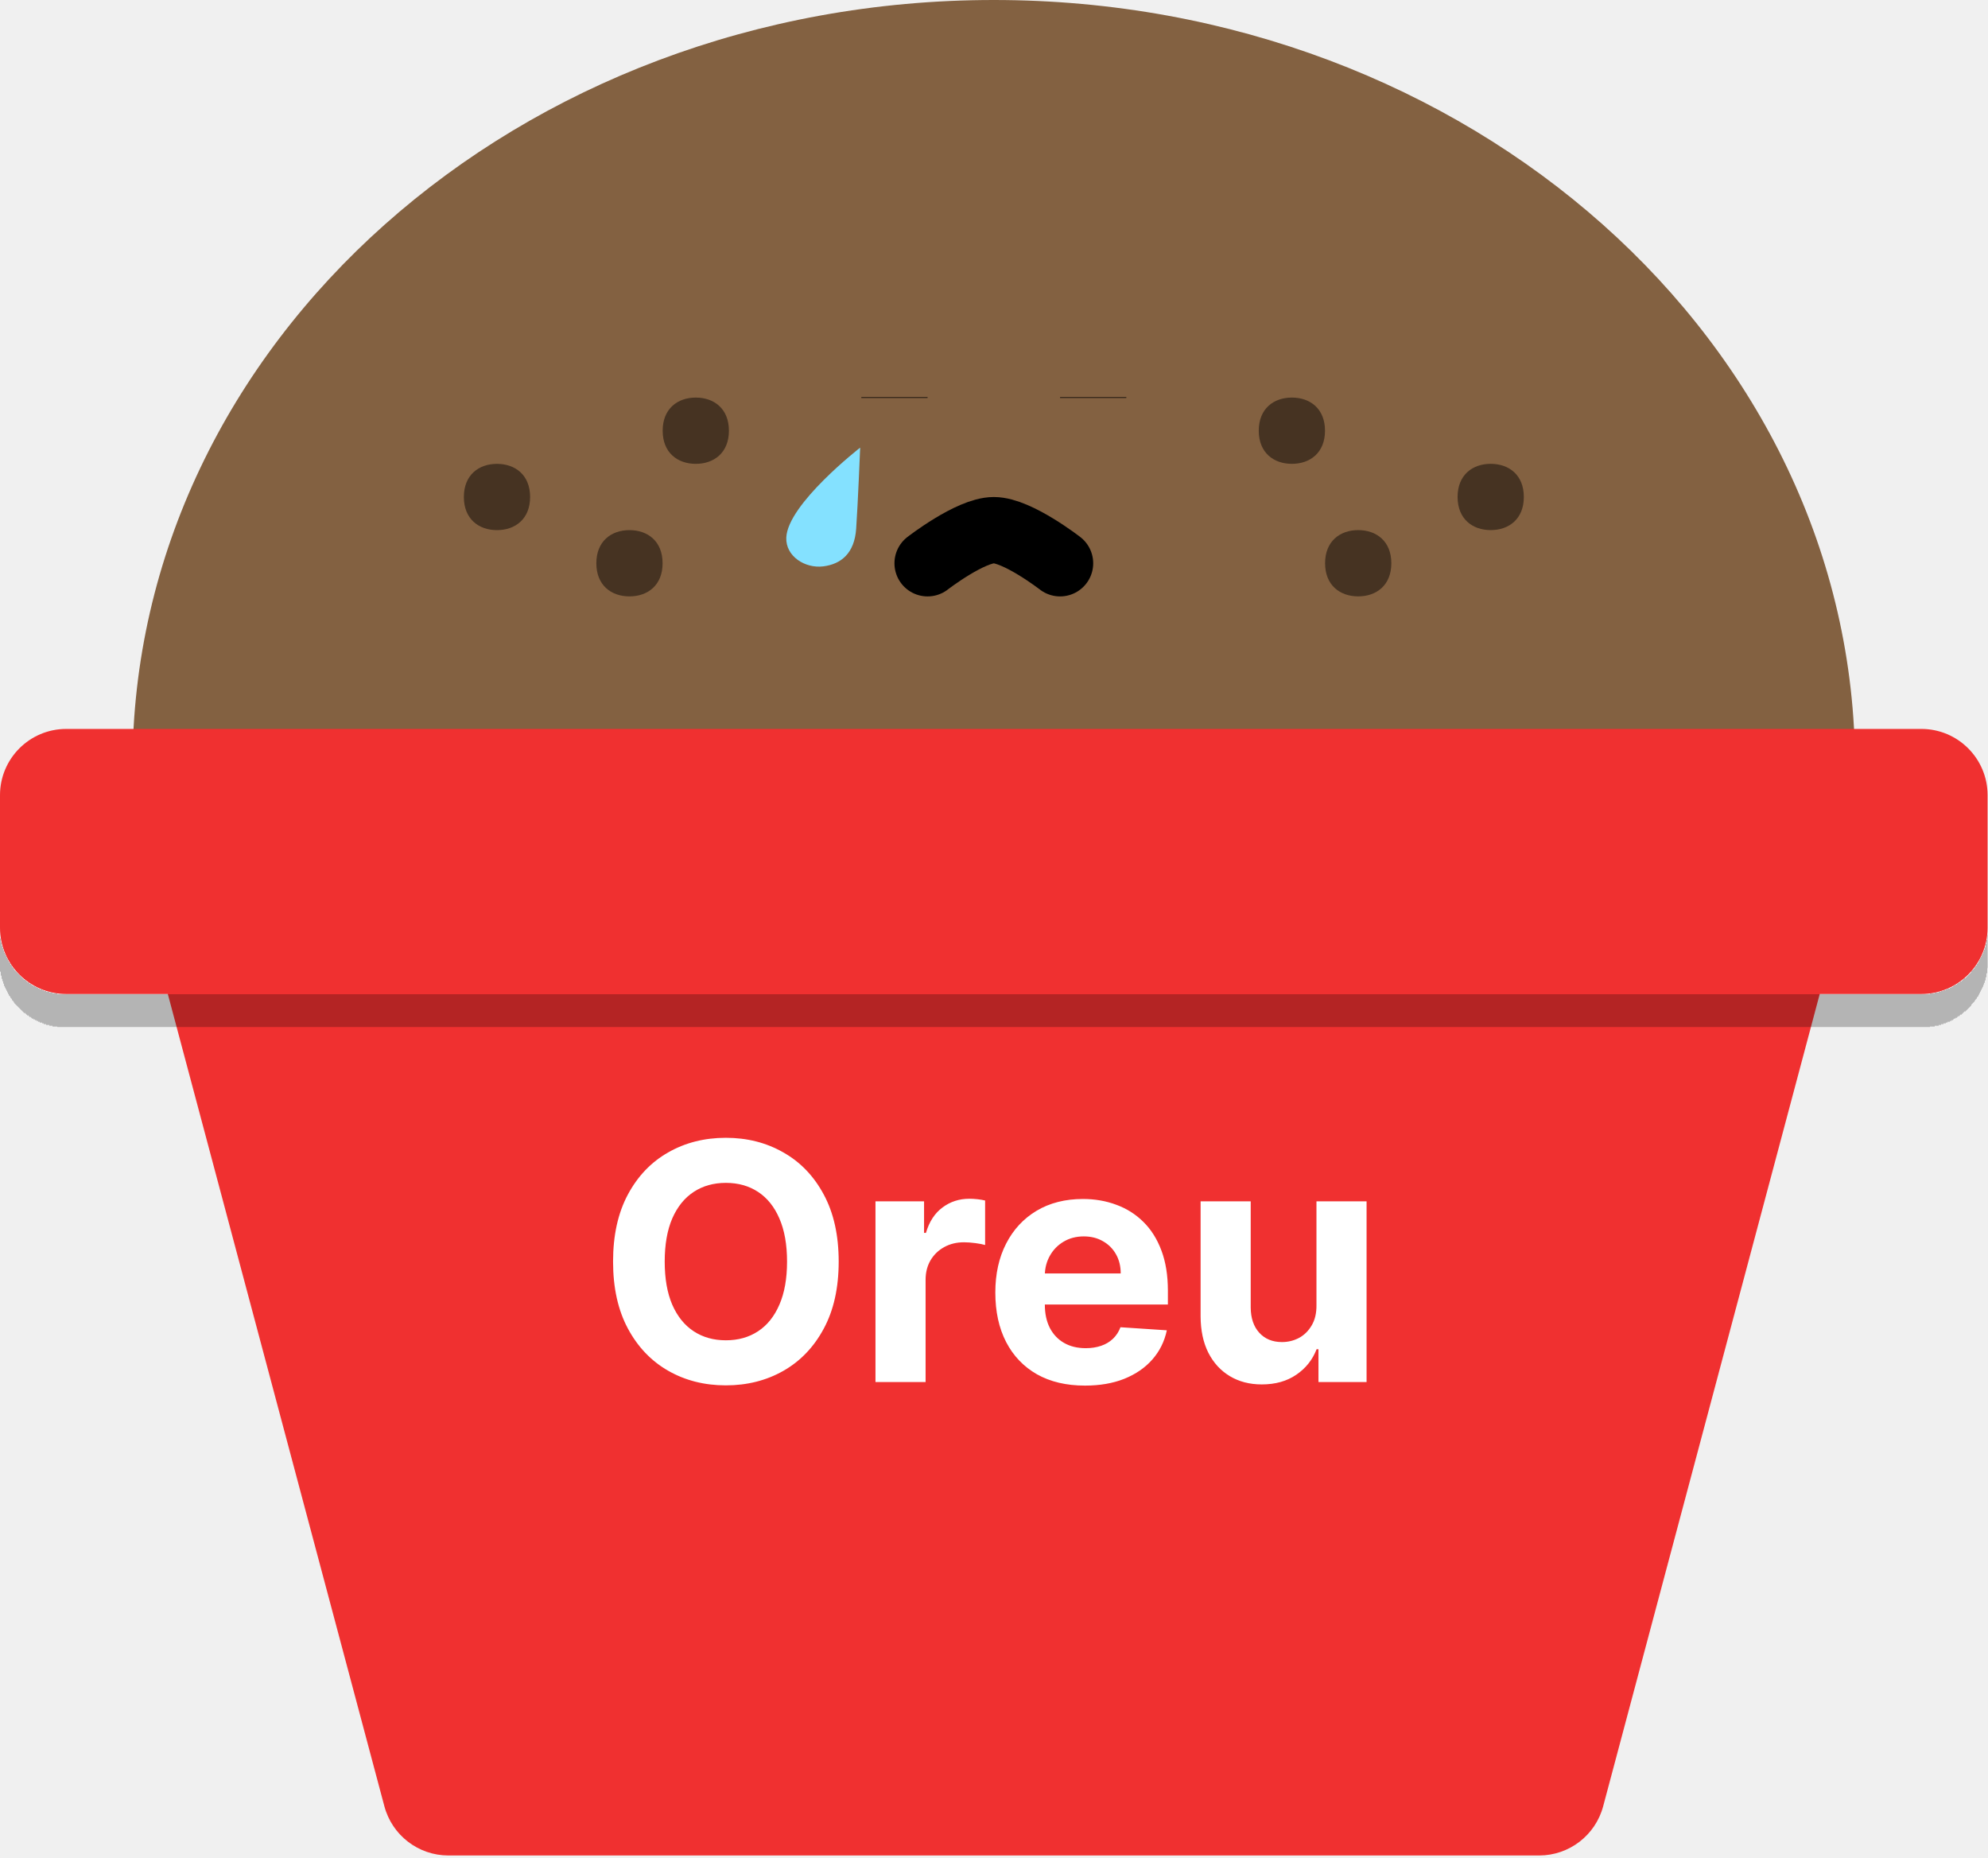
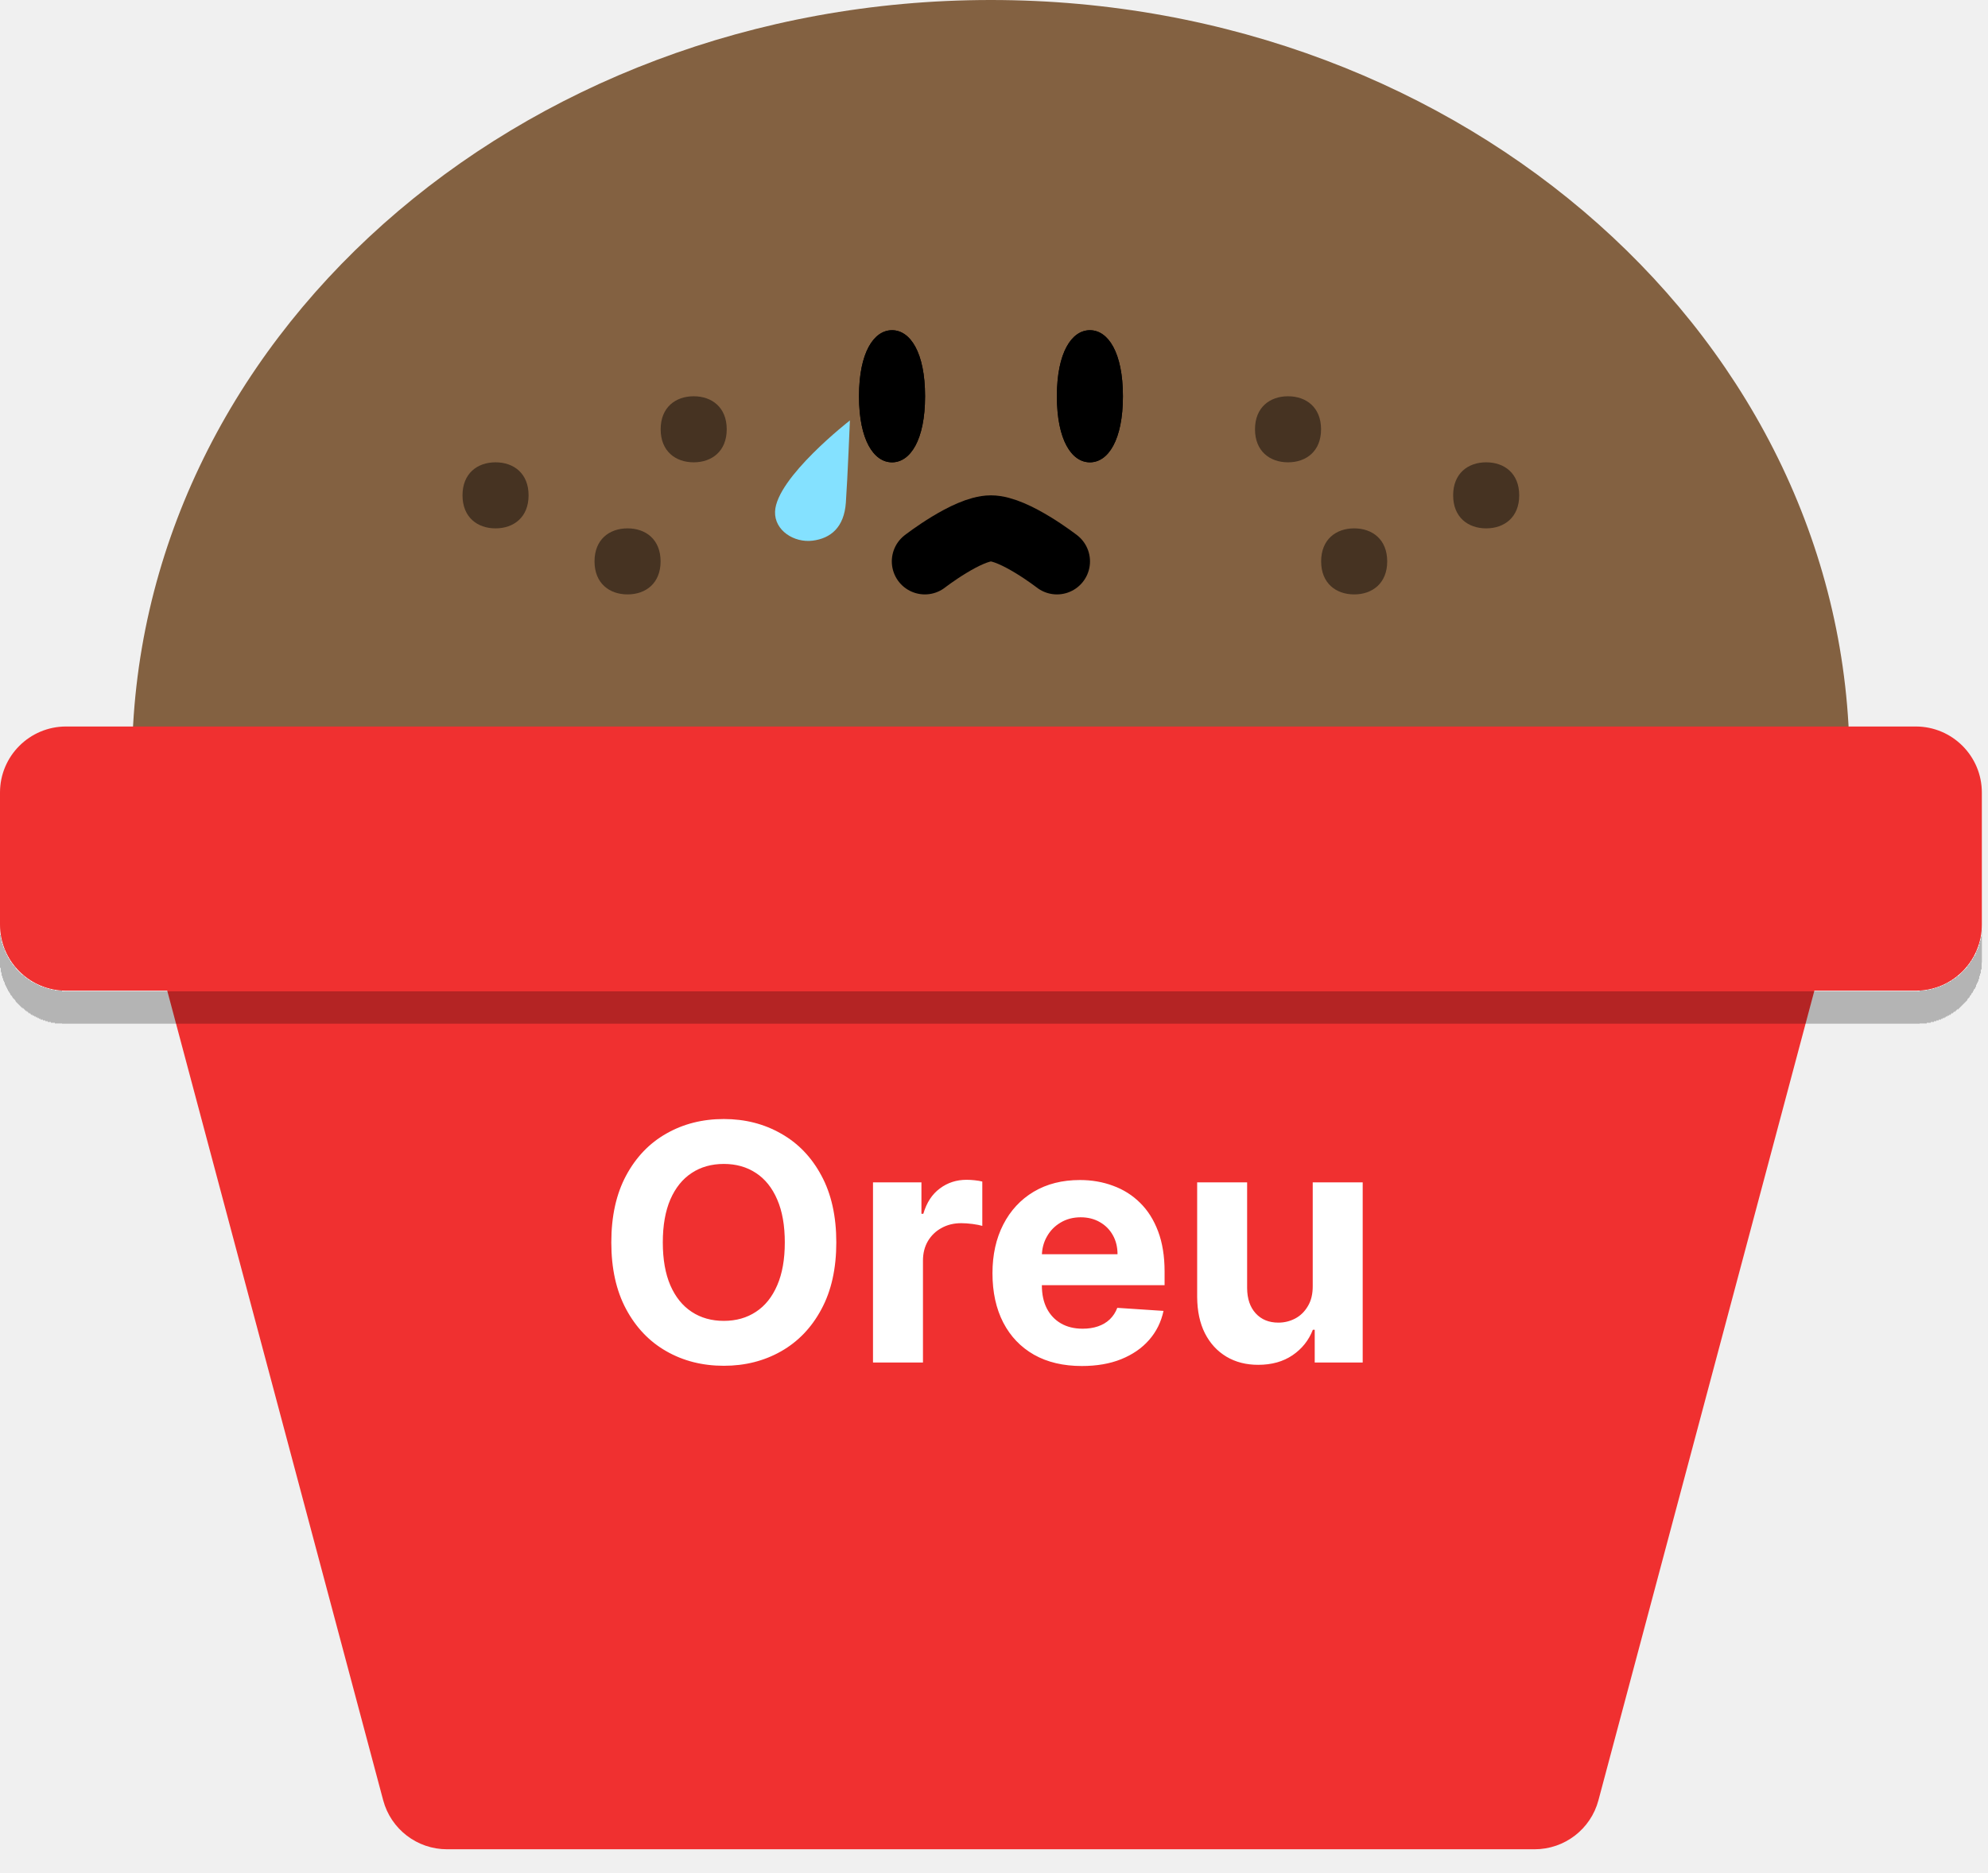
- <svg xmlns="http://www.w3.org/2000/svg" width="1001" height="935" viewBox="0 0 1001 935" fill="none">
-   <path d="M934.065 385.936C934.065 599.083 739.901 565.121 500.388 565.121C260.875 565.121 66.711 599.083 66.711 385.936C66.711 172.789 260.875 -0 500.388 -0C739.901 -0 934.065 172.789 934.065 385.936Z" fill="#836141" />
-   <path d="M367.027 216.825C367.027 227.879 359.559 233.504 350.347 233.504C341.135 233.504 333.667 227.879 333.667 216.825C333.667 205.77 341.135 200.145 350.347 200.145C359.559 200.145 367.027 205.77 367.027 216.825Z" fill="#463322" />
-   <path d="M431.095 266.227C430.237 278.38 423.679 283.968 414.538 285.114C405.398 286.261 395.548 280.083 395.912 270.641C396.563 253.749 433.112 225.339 433.112 225.339C433.112 225.339 431.953 254.074 431.095 266.227Z" fill="#84E1FF" />
-   <path d="M266.921 250.189C266.921 261.244 259.453 266.869 250.241 266.869C241.029 266.869 233.561 261.244 233.561 250.189C233.561 239.135 241.029 233.51 250.241 233.51C259.453 233.51 266.921 239.135 266.921 250.189Z" fill="#463322" />
-   <path d="M333.63 283.548C333.63 294.602 326.162 300.227 316.95 300.227C307.738 300.227 300.27 294.602 300.27 283.548C300.27 272.493 307.738 266.868 316.95 266.868C326.162 266.868 333.63 272.493 333.63 283.548Z" fill="#463322" />
-   <path d="M633.81 216.821C633.81 205.767 641.277 200.142 650.489 200.142C659.702 200.142 667.169 205.767 667.169 216.821C667.169 227.875 659.702 233.501 650.489 233.501C641.277 233.501 633.81 227.875 633.81 216.821Z" fill="#463322" />
-   <path d="M733.925 250.176C733.925 261.23 741.392 266.855 750.604 266.855C759.816 266.855 767.284 261.23 767.284 250.176C767.284 239.121 759.816 233.496 750.604 233.496C741.392 233.496 733.925 239.121 733.925 250.176Z" fill="#463322" />
-   <path d="M667.208 283.54C667.208 294.594 674.675 300.22 683.887 300.22C693.099 300.22 700.567 294.594 700.567 283.54C700.567 272.486 693.099 266.861 683.887 266.861C674.675 266.861 667.208 272.486 667.208 283.54Z" fill="#463322" />
-   <path d="M550.444 200.148C550.444 200.203 550.444 200.258 550.444 200.313C550.443 200.258 550.443 200.203 550.443 200.148C550.443 200.092 550.443 200.037 550.444 199.982C550.444 200.037 550.444 200.092 550.444 200.148Z" fill="black" stroke="black" stroke-width="33.359" />
-   <path d="M450.378 200.148C450.378 200.203 450.378 200.258 450.378 200.313C450.378 200.258 450.378 200.203 450.378 200.148C450.378 200.092 450.378 200.037 450.378 199.982C450.378 200.037 450.378 200.092 450.378 200.148Z" fill="black" stroke="black" stroke-width="33.359" />
-   <path d="M467.052 283.561C467.052 283.561 488.568 266.881 500.412 266.881C512.255 266.881 533.772 283.561 533.772 283.561" stroke="black" stroke-width="33.359" stroke-linecap="round" />
-   <path d="M66.709 433.675H934.064L807.228 909.298C803.334 923.901 790.109 934.061 774.995 934.061H225.777C210.664 934.061 197.439 923.901 193.544 909.298L66.709 433.675Z" fill="#F03030" />
-   <g filter="url(#filter0_d_1328_6555)">
-     <path d="M0 400.309C0 381.885 14.935 366.949 33.359 366.949H967.434C985.858 366.949 1000.79 381.885 1000.79 400.309V467.026C1000.79 485.45 985.858 500.386 967.434 500.386H33.359C14.935 500.386 0 485.45 0 467.026V400.309Z" fill="#F03030" />
+ <svg xmlns="http://www.w3.org/2000/svg" width="52" height="49" viewBox="0 0 52 49" fill="none">
+   <path d="M48.38 19.992C48.38 31.033 38.323 29.274 25.917 29.274C13.51 29.274 3.453 31.033 3.453 19.992C3.453 8.951 13.51 0 25.917 0C38.323 0 48.38 8.951 48.38 19.992Z" fill="#836141" />
+   <path d="M19.009 11.232C19.009 11.804 18.622 12.096 18.145 12.096C17.668 12.096 17.281 11.804 17.281 11.232C17.281 10.659 17.668 10.368 18.145 10.368C18.622 10.368 19.009 10.659 19.009 11.232Z" fill="#463322" />
+   <path d="M13.826 12.96C13.826 13.532 13.439 13.824 12.962 13.824C12.485 13.824 12.098 13.532 12.098 12.96C12.098 12.387 12.485 12.096 12.962 12.096C13.439 12.096 13.826 12.387 13.826 12.96Z" fill="#463322" />
+   <path d="M17.279 14.688C17.279 15.26 16.892 15.552 16.415 15.552C15.938 15.552 15.551 15.26 15.551 14.688C15.551 14.115 15.938 13.824 16.415 13.824C16.892 13.824 17.279 14.115 17.279 14.688Z" fill="#463322" />
+   <path d="M32.827 11.232C32.827 10.659 33.214 10.368 33.691 10.368C34.168 10.368 34.555 10.659 34.555 11.232C34.555 11.804 34.168 12.096 33.691 12.096C33.214 12.096 32.827 11.804 32.827 11.232Z" fill="#463322" />
+   <path d="M38.01 12.96C38.01 13.532 38.397 13.824 38.874 13.824C39.352 13.824 39.738 13.532 39.738 12.96C39.738 12.387 39.352 12.096 38.874 12.096C38.397 12.096 38.01 12.387 38.01 12.96Z" fill="#463322" />
+   <path d="M34.557 14.688C34.557 15.26 34.944 15.552 35.421 15.552C35.898 15.552 36.285 15.26 36.285 14.688C36.285 14.115 35.898 13.824 35.421 13.824C34.944 13.824 34.557 14.115 34.557 14.688Z" fill="#463322" />
+   <mask id="path-8-inside-1_1369_6579" fill="white">
+     <path d="M29.372 10.368C29.372 11.513 28.986 12.096 28.509 12.096C28.031 12.096 27.645 11.513 27.645 10.368C27.645 9.223 28.031 8.64 28.509 8.64C28.986 8.64 29.372 9.223 29.372 10.368Z" />
+   </mask>
+   <path d="M29.372 10.368C29.372 11.513 28.986 12.096 28.509 12.096C28.031 12.096 27.645 11.513 27.645 10.368C27.645 9.223 28.031 8.64 28.509 8.64C28.986 8.64 29.372 9.223 29.372 10.368Z" fill="black" />
+   <path d="M27.645 10.368C27.645 10.779 27.57 10.894 27.6 10.839C27.619 10.803 27.691 10.686 27.852 10.573C28.026 10.45 28.257 10.368 28.509 10.368V13.824C29.569 13.824 30.282 13.144 30.639 12.484C30.981 11.852 31.101 11.103 31.101 10.368H27.645ZM28.509 10.368C28.76 10.368 28.991 10.45 29.165 10.573C29.326 10.686 29.398 10.803 29.417 10.839C29.447 10.894 29.372 10.779 29.372 10.368H25.916C25.916 11.103 26.036 11.852 26.378 12.484C26.735 13.144 27.448 13.824 28.509 13.824V10.368ZM29.372 10.368C29.372 9.958 29.447 9.843 29.417 9.897C29.398 9.934 29.326 10.05 29.165 10.164C28.991 10.286 28.76 10.368 28.509 10.368V6.912C27.448 6.912 26.735 7.592 26.378 8.252C26.036 8.884 25.916 9.633 25.916 10.368H29.372ZM28.509 10.368C28.257 10.368 28.026 10.286 27.852 10.164C27.691 10.05 27.619 9.934 27.6 9.897C27.57 9.843 27.645 9.958 27.645 10.368H31.101C31.101 9.633 30.981 8.884 30.639 8.252C30.282 7.592 29.569 6.912 28.509 6.912V10.368Z" fill="black" mask="url(#path-8-inside-1_1369_6579)" />
+   <mask id="path-10-inside-2_1369_6579" fill="white">
+     <path d="M24.197 10.368C24.197 11.513 23.81 12.096 23.333 12.096C22.856 12.096 22.469 11.513 22.469 10.368C22.469 9.223 22.856 8.64 23.333 8.64C23.81 8.64 24.197 9.223 24.197 10.368Z" />
+   </mask>
+   <path d="M24.197 10.368C24.197 11.513 23.81 12.096 23.333 12.096C22.856 12.096 22.469 11.513 22.469 10.368C22.469 9.223 22.856 8.64 23.333 8.64C23.81 8.64 24.197 9.223 24.197 10.368Z" fill="black" />
+   <path d="M22.469 10.368C22.469 10.779 22.394 10.894 22.424 10.839C22.444 10.803 22.515 10.686 22.677 10.573C22.851 10.45 23.081 10.368 23.333 10.368V13.824C24.393 13.824 25.106 13.144 25.463 12.484C25.806 11.852 25.925 11.103 25.925 10.368H22.469ZM23.333 10.368C23.584 10.368 23.815 10.45 23.989 10.573C24.151 10.686 24.222 10.803 24.241 10.839C24.271 10.894 24.197 10.779 24.197 10.368H20.741C20.741 11.103 20.86 11.852 21.202 12.484C21.559 13.144 22.273 13.824 23.333 13.824V10.368ZM24.197 10.368C24.197 9.958 24.271 9.843 24.241 9.897C24.222 9.934 24.151 10.05 23.989 10.164C23.815 10.286 23.584 10.368 23.333 10.368V6.912C22.273 6.912 21.559 7.592 21.202 8.252C20.86 8.884 20.741 9.633 20.741 10.368H24.197ZM23.333 10.368C23.081 10.368 22.851 10.286 22.677 10.164C22.515 10.05 22.444 9.934 22.424 9.897C22.394 9.843 22.469 9.958 22.469 10.368H25.925C25.925 9.633 25.806 8.884 25.463 8.252C25.106 7.592 24.393 6.912 23.333 6.912V10.368Z" fill="black" mask="url(#path-10-inside-2_1369_6579)" />
+   <path d="M24.191 14.688C24.191 14.688 25.306 13.824 25.919 13.824C26.533 13.824 27.647 14.688 27.647 14.688" stroke="black" stroke-width="1.728" stroke-linecap="round" />
+   <path d="M3.453 22.464H48.38L41.81 47.102C41.609 47.858 40.924 48.384 40.141 48.384H11.693C10.91 48.384 10.225 47.858 10.023 47.102L3.453 22.464Z" fill="#F03030" />
+   <g filter="url(#filter0_d_1369_6579)">
+     <path d="M0 20.736C0 19.782 0.774 19.008 1.728 19.008H50.111C51.065 19.008 51.839 19.782 51.839 20.736V24.192C51.839 25.147 51.065 25.92 50.111 25.92H1.728C0.774 25.92 0 25.147 0 24.192V20.736Z" fill="#F03030" />
  </g>
-   <path d="M422.297 635.092C422.297 648.321 419.79 659.575 414.775 668.854C409.799 678.134 403.007 685.222 394.399 690.119C385.83 694.976 376.195 697.404 365.494 697.404C354.713 697.404 345.039 694.956 336.47 690.059C327.901 685.163 321.129 678.075 316.153 668.795C311.178 659.515 308.69 648.281 308.69 635.092C308.69 621.864 311.178 610.609 316.153 601.33C321.129 592.05 327.901 584.982 336.47 580.125C345.039 575.228 354.713 572.78 365.494 572.78C376.195 572.78 385.83 575.228 394.399 580.125C403.007 584.982 409.799 592.05 414.775 601.33C419.79 610.609 422.297 621.864 422.297 635.092ZM396.294 635.092C396.294 626.523 395.011 619.297 392.444 613.413C389.917 607.529 386.343 603.067 381.723 600.027C377.103 596.986 371.693 595.466 365.494 595.466C359.294 595.466 353.884 596.986 349.264 600.027C344.644 603.067 341.051 607.529 338.484 613.413C335.957 619.297 334.693 626.523 334.693 635.092C334.693 643.661 335.957 650.887 338.484 656.771C341.051 662.655 344.644 667.117 349.264 670.157C353.884 673.198 359.294 674.718 365.494 674.718C371.693 674.718 377.103 673.198 381.723 670.157C386.343 667.117 389.917 662.655 392.444 656.771C395.011 650.887 396.294 643.661 396.294 635.092ZM440.822 695.746V604.765H465.285V620.639H466.232C467.891 614.993 470.675 610.728 474.584 607.845C478.493 604.923 482.995 603.462 488.089 603.462C489.353 603.462 490.715 603.541 492.176 603.699C493.637 603.857 494.92 604.074 496.026 604.351V626.74C494.842 626.385 493.203 626.069 491.11 625.793C489.017 625.516 487.102 625.378 485.364 625.378C481.653 625.378 478.336 626.187 475.413 627.806C472.531 629.386 470.24 631.597 468.542 634.44C466.884 637.284 466.055 640.561 466.055 644.273V695.746H440.822ZM546.299 697.523C536.941 697.523 528.885 695.627 522.133 691.836C515.42 688.006 510.247 682.596 506.614 675.607C502.981 668.578 501.165 660.266 501.165 650.67C501.165 641.311 502.981 633.098 506.614 626.03C510.247 618.961 515.36 613.453 521.955 609.504C528.589 605.555 536.368 603.581 545.292 603.581C551.295 603.581 556.882 604.548 562.055 606.483C567.267 608.378 571.809 611.241 575.678 615.072C579.588 618.902 582.628 623.719 584.8 629.524C586.972 635.289 588.058 642.042 588.058 649.782V656.712H511.234V641.074H564.306C564.306 637.442 563.516 634.223 561.937 631.42C560.357 628.616 558.165 626.424 555.362 624.845C552.598 623.226 549.379 622.416 545.707 622.416C541.877 622.416 538.481 623.305 535.519 625.082C532.597 626.819 530.307 629.169 528.648 632.13C526.99 635.053 526.141 638.31 526.101 641.904V656.771C526.101 661.273 526.93 665.162 528.589 668.44C530.287 671.717 532.676 674.244 535.756 676.021C538.836 677.798 542.489 678.687 546.714 678.687C549.518 678.687 552.084 678.292 554.414 677.502C556.744 676.712 558.738 675.528 560.397 673.948C562.055 672.369 563.319 670.434 564.187 668.143L587.525 669.684C586.34 675.291 583.912 680.187 580.239 684.373C576.606 688.519 571.907 691.757 566.142 694.087C560.416 696.377 553.802 697.523 546.299 697.523ZM662.868 657.008V604.765H688.101V695.746H663.875V679.22H662.927C660.874 684.551 657.458 688.835 652.68 692.073C647.941 695.311 642.156 696.93 635.325 696.93C629.244 696.93 623.893 695.548 619.273 692.784C614.653 690.02 611.04 686.091 608.434 680.997C605.867 675.903 604.564 669.802 604.524 662.694V604.765H629.757V658.193C629.797 663.563 631.238 667.808 634.081 670.927C636.924 674.047 640.735 675.607 645.513 675.607C648.553 675.607 651.397 674.916 654.042 673.534C656.688 672.112 658.82 670.019 660.439 667.255C662.098 664.491 662.907 661.075 662.868 657.008Z" fill="white" />
+   <path d="M21.875 32.506C21.875 33.191 21.745 33.774 21.485 34.255C21.228 34.736 20.876 35.103 20.43 35.356C19.986 35.608 19.487 35.734 18.933 35.734C18.374 35.734 17.873 35.607 17.429 35.353C16.985 35.1 16.635 34.733 16.377 34.252C16.119 33.771 15.99 33.189 15.99 32.506C15.99 31.821 16.119 31.238 16.377 30.757C16.635 30.277 16.985 29.91 17.429 29.659C17.873 29.405 18.374 29.278 18.933 29.278C19.487 29.278 19.986 29.405 20.43 29.659C20.876 29.91 21.228 30.277 21.485 30.757C21.745 31.238 21.875 31.821 21.875 32.506ZM20.528 32.506C20.528 32.062 20.462 31.688 20.329 31.383C20.198 31.078 20.013 30.847 19.773 30.69C19.534 30.532 19.254 30.453 18.933 30.453C18.612 30.453 18.331 30.532 18.092 30.69C17.853 30.847 17.667 31.078 17.534 31.383C17.403 31.688 17.337 32.062 17.337 32.506C17.337 32.95 17.403 33.324 17.534 33.629C17.667 33.934 17.853 34.165 18.092 34.322C18.331 34.48 18.612 34.559 18.933 34.559C19.254 34.559 19.534 34.48 19.773 34.322C20.013 34.165 20.198 33.934 20.329 33.629C20.462 33.324 20.528 32.95 20.528 32.506ZM22.835 35.648V30.935H24.102V31.758H24.151C24.237 31.465 24.381 31.244 24.584 31.095C24.786 30.943 25.019 30.868 25.283 30.868C25.349 30.868 25.419 30.872 25.495 30.88C25.57 30.888 25.637 30.899 25.694 30.914V32.074C25.633 32.055 25.548 32.039 25.44 32.024C25.331 32.01 25.232 32.003 25.142 32.003C24.95 32.003 24.778 32.045 24.627 32.129C24.477 32.211 24.359 32.325 24.271 32.472C24.185 32.62 24.142 32.789 24.142 32.982V35.648H22.835ZM28.298 35.74C27.814 35.74 27.396 35.642 27.047 35.445C26.699 35.247 26.431 34.967 26.243 34.605C26.055 34.241 25.96 33.81 25.96 33.313C25.96 32.828 26.055 32.403 26.243 32.037C26.431 31.671 26.696 31.385 27.037 31.181C27.381 30.976 27.784 30.874 28.246 30.874C28.557 30.874 28.847 30.924 29.114 31.024C29.384 31.122 29.62 31.271 29.82 31.469C30.023 31.668 30.18 31.917 30.293 32.218C30.405 32.516 30.462 32.866 30.462 33.267V33.626H26.482V32.816H29.231C29.231 32.628 29.19 32.461 29.108 32.316C29.027 32.171 28.913 32.057 28.768 31.975C28.625 31.892 28.458 31.849 28.268 31.849C28.069 31.849 27.893 31.896 27.74 31.988C27.589 32.078 27.47 32.199 27.384 32.353C27.298 32.504 27.254 32.673 27.252 32.859V33.629C27.252 33.862 27.295 34.064 27.381 34.233C27.469 34.403 27.593 34.534 27.752 34.626C27.912 34.718 28.101 34.764 28.32 34.764C28.465 34.764 28.598 34.744 28.719 34.703C28.839 34.662 28.943 34.601 29.029 34.519C29.114 34.437 29.18 34.337 29.225 34.218L30.434 34.298C30.372 34.588 30.247 34.842 30.056 35.059C29.868 35.274 29.625 35.441 29.326 35.562C29.03 35.681 28.687 35.74 28.298 35.74ZM34.337 33.641V30.935H35.644V35.648H34.389V34.792H34.34C34.233 35.068 34.056 35.29 33.809 35.458C33.563 35.625 33.264 35.709 32.91 35.709C32.595 35.709 32.318 35.638 32.078 35.495C31.839 35.351 31.652 35.148 31.517 34.884C31.384 34.62 31.317 34.304 31.314 33.936V30.935H32.621V33.703C32.623 33.981 32.698 34.201 32.845 34.362C32.993 34.524 33.19 34.605 33.438 34.605C33.595 34.605 33.742 34.569 33.879 34.497C34.017 34.424 34.127 34.315 34.211 34.172C34.297 34.029 34.339 33.852 34.337 33.641Z" fill="white" />
+   <path d="M22.125 13.152C22.08 13.791 21.735 14.086 21.254 14.146C20.773 14.206 20.254 13.881 20.273 13.384C20.308 12.495 22.231 11 22.231 11C22.231 11 22.17 12.512 22.125 13.152Z" fill="#84E1FF" />
  <defs>
-     <filter id="filter0_d_1328_6555" x="0" y="366.949" width="1000.79" height="150.116" filterUnits="userSpaceOnUse" color-interpolation-filters="sRGB">
+     <filter id="filter0_d_1369_6579" x="0" y="19.008" width="51.84" height="7.776" filterUnits="userSpaceOnUse" color-interpolation-filters="sRGB">
      <feFlood flood-opacity="0" result="BackgroundImageFix" />
      <feColorMatrix in="SourceAlpha" type="matrix" values="0 0 0 0 0 0 0 0 0 0 0 0 0 0 0 0 0 0 127 0" result="hardAlpha" />
-       <feOffset dy="16.68" />
+       <feOffset dy="0.864" />
      <feComposite in2="hardAlpha" operator="out" />
      <feColorMatrix type="matrix" values="0 0 0 0 0 0 0 0 0 0 0 0 0 0 0 0 0 0 0.25 0" />
-       <feBlend mode="normal" in2="BackgroundImageFix" result="effect1_dropShadow_1328_6555" />
-       <feBlend mode="normal" in="SourceGraphic" in2="effect1_dropShadow_1328_6555" result="shape" />
+       <feBlend mode="normal" in2="BackgroundImageFix" result="effect1_dropShadow_1369_6579" />
+       <feBlend mode="normal" in="SourceGraphic" in2="effect1_dropShadow_1369_6579" result="shape" />
    </filter>
  </defs>
</svg>
